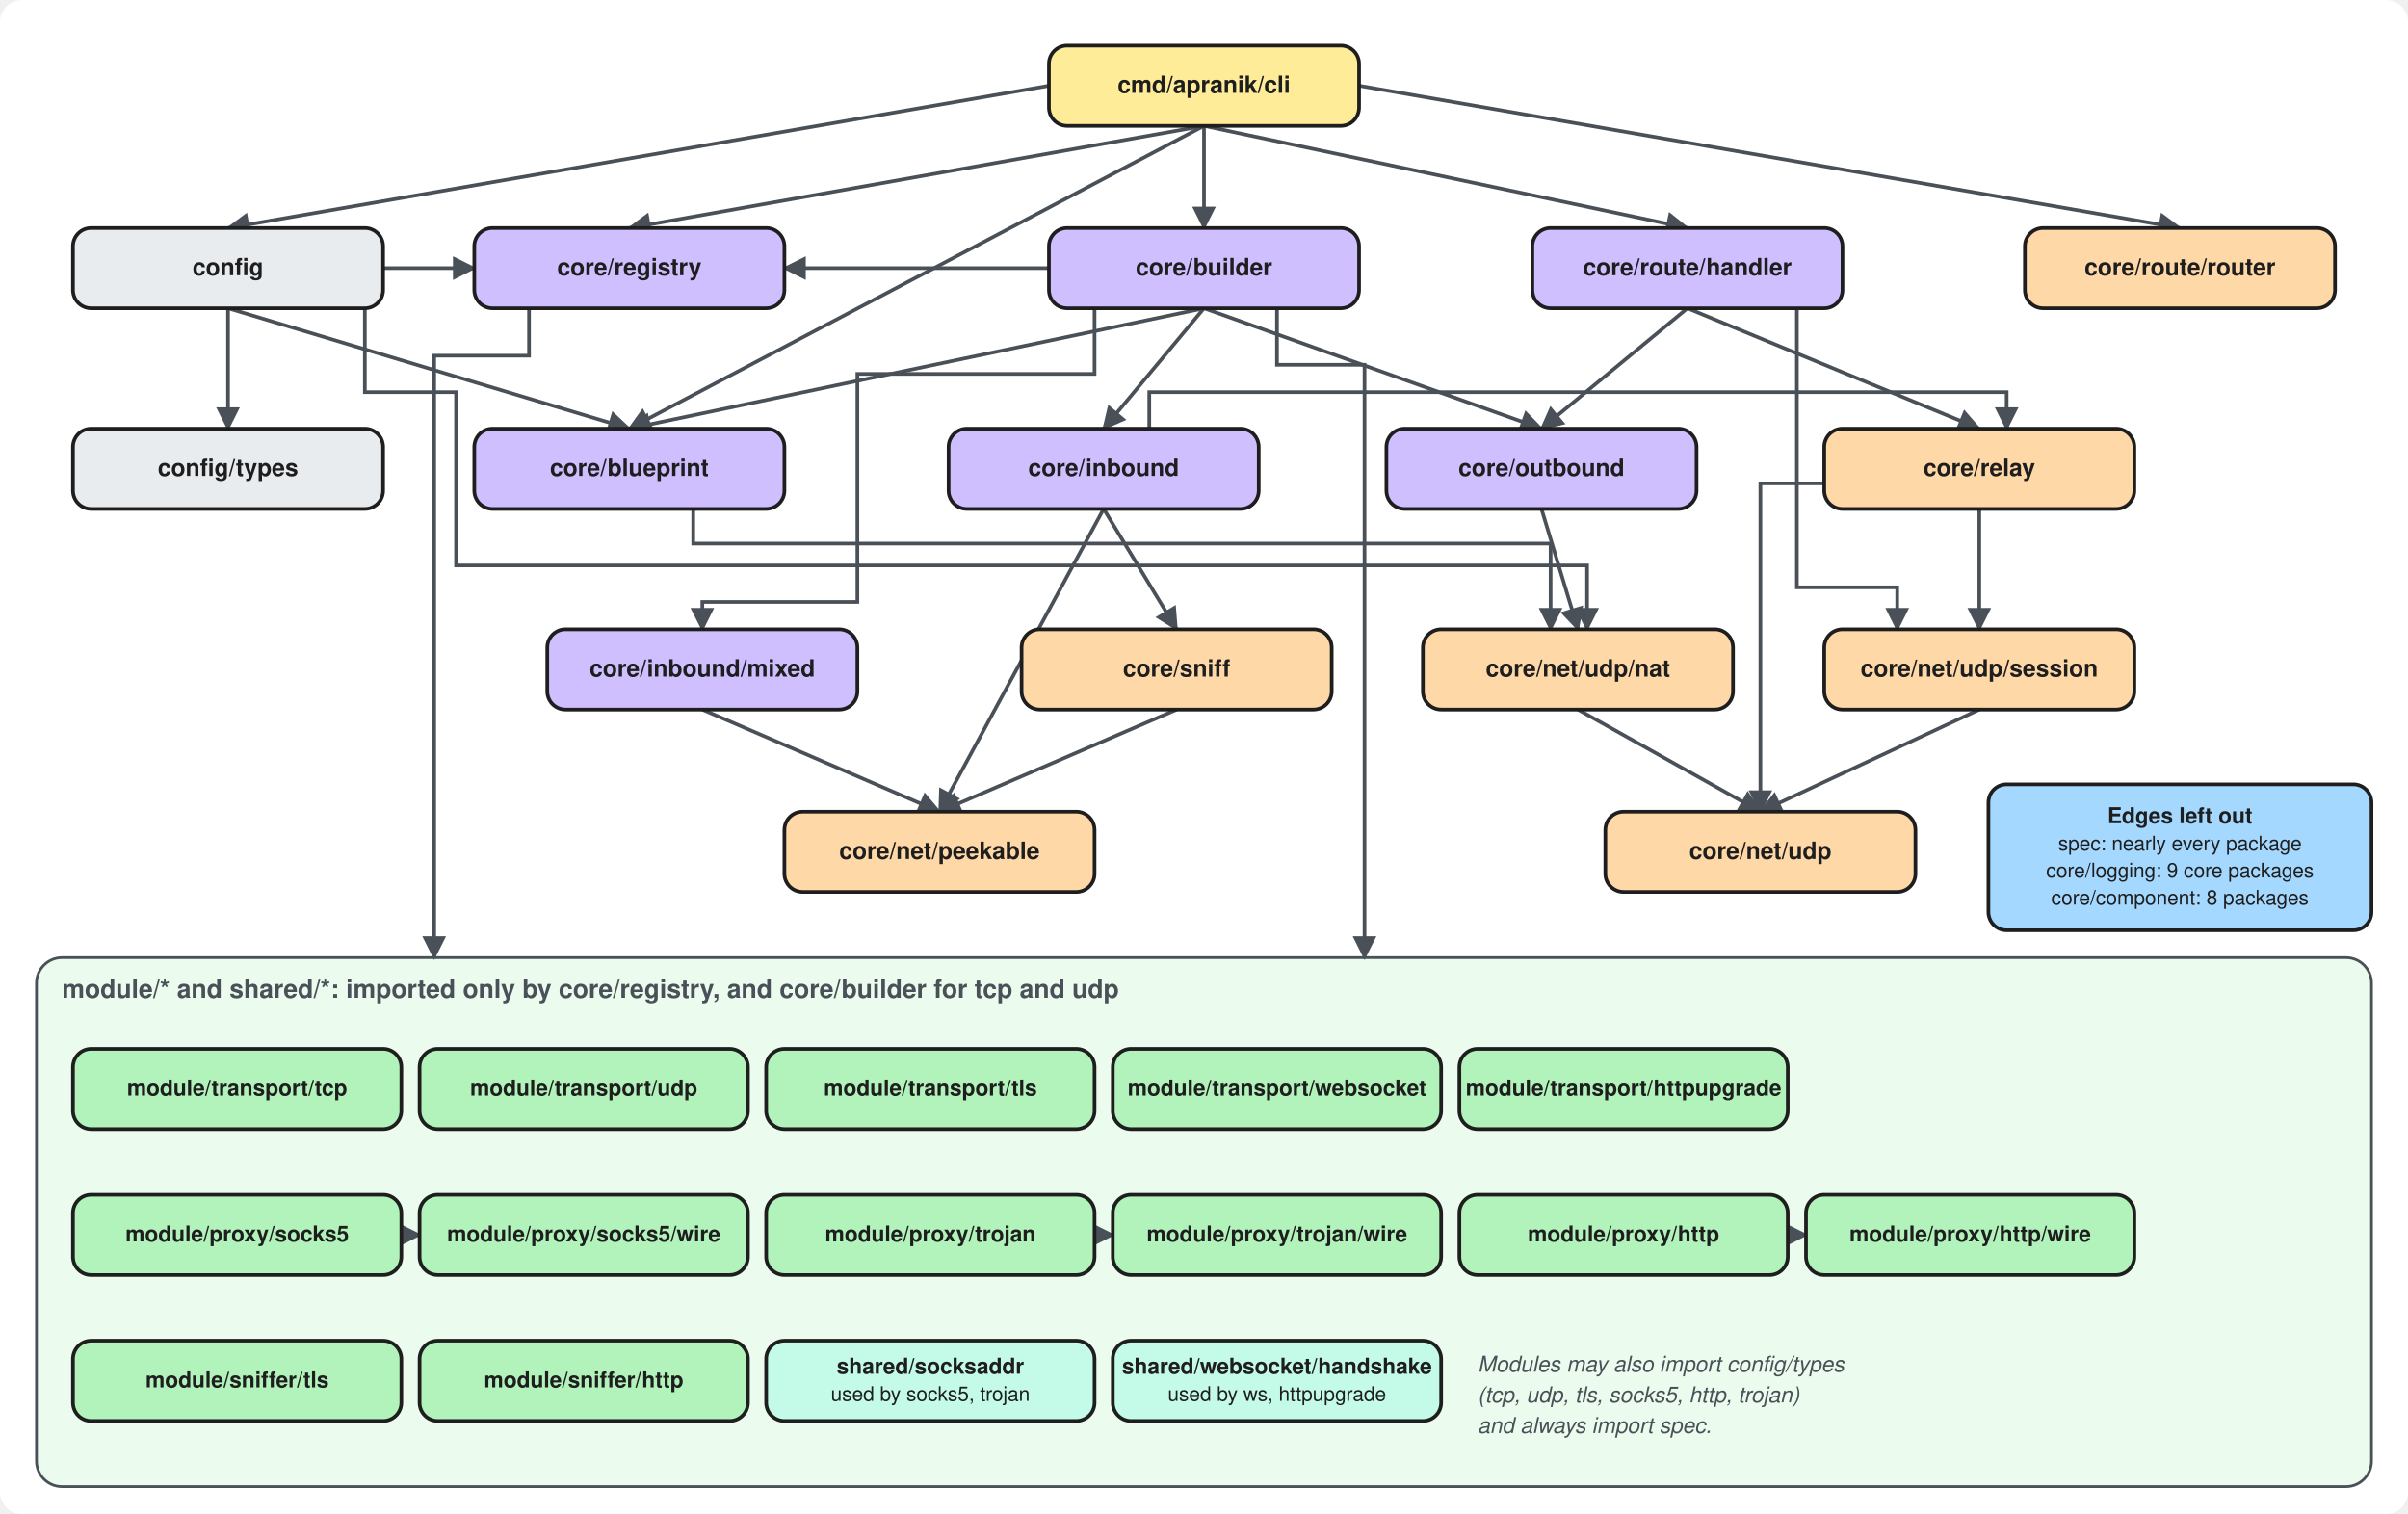
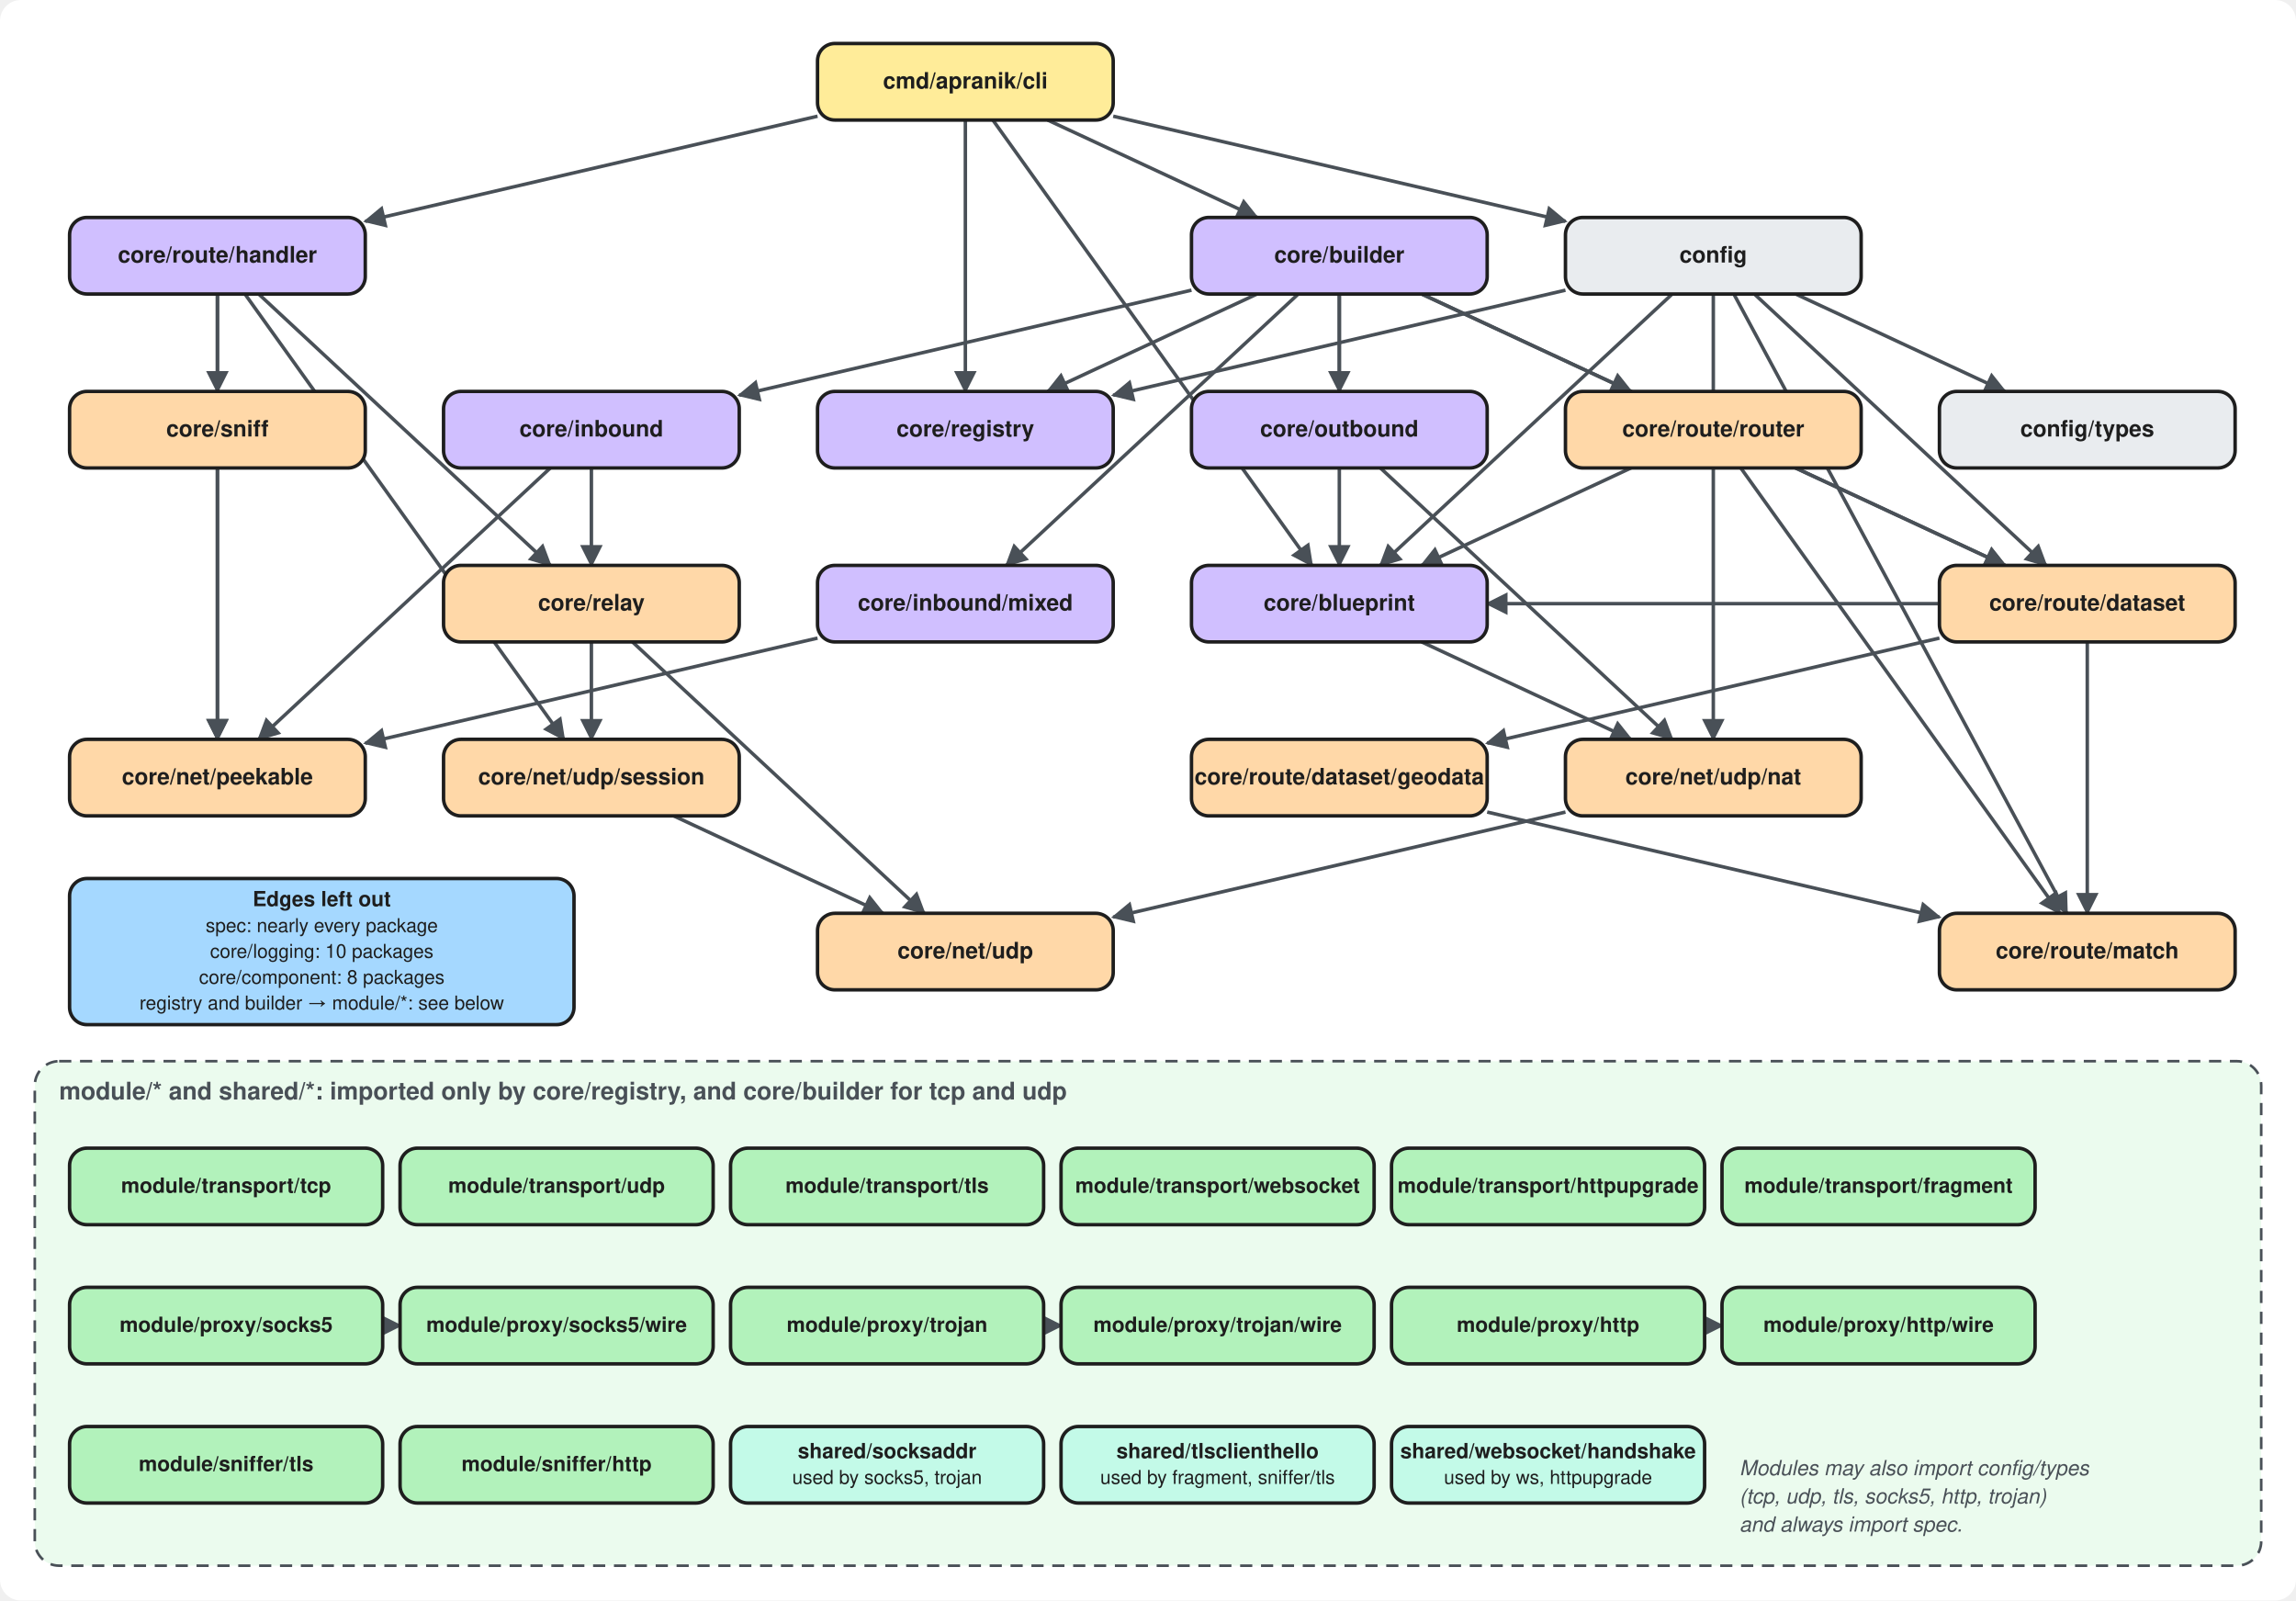
- <svg xmlns="http://www.w3.org/2000/svg" viewBox="0 0 1320 830" width="1320" height="830" role="img" aria-label="Package dependency graph (go list)">
+ <svg xmlns="http://www.w3.org/2000/svg" viewBox="0 0 1320 920" width="1320" height="920" role="img" aria-label="Package dependency graph generated from go list">
  <defs>
    <marker id="h0" viewBox="0 0 10 10" refX="9" refY="5" markerUnits="userSpaceOnUse" markerWidth="13" markerHeight="13" orient="auto-start-reverse">
      <path d="M0,0 L10,5 L0,10 z" fill="#495057" />
    </marker>
  </defs>
-   <rect x="0" y="0" width="1320" height="830" rx="12" fill="#ffffff" />
+   <rect x="0" y="0" width="1320" height="920" rx="12" fill="#ffffff" />
  <g font-family="Helvetica, Arial, sans-serif" fill="#1e1e1e">
-     <rect class="panel" x="20" y="525" width="1280" height="290" rx="14" fill="#ebfbee" stroke="#495057" stroke-width="1.5" />
-     <text class="group-label" x="34" y="547" font-size="14" font-weight="bold" fill="#495057">module/* and shared/*: imported only by core/registry, and core/builder for tcp and udp</text>
-     <polyline points="575,47.0 125.0,125" fill="none" stroke="#495057" stroke-width="2" marker-end="url(#h0)" />
-     <polyline points="660.0,69 345.0,125" fill="none" stroke="#495057" stroke-width="2" marker-end="url(#h0)" />
-     <polyline points="660.0,69 660.0,125" fill="none" stroke="#495057" stroke-width="2" marker-end="url(#h0)" />
-     <polyline points="660.0,69 925.0,125" fill="none" stroke="#495057" stroke-width="2" marker-end="url(#h0)" />
-     <polyline points="745,47.0 1195.0,125" fill="none" stroke="#495057" stroke-width="2" marker-end="url(#h0)" />
-     <polyline points="660.0,69 345.0,235" fill="none" stroke="#495057" stroke-width="2" marker-end="url(#h0)" />
-     <polyline points="125.0,169 125.0,235" fill="none" stroke="#495057" stroke-width="2" marker-end="url(#h0)" />
-     <polyline points="210,147.0 260,147.0" fill="none" stroke="#495057" stroke-width="2" marker-end="url(#h0)" />
-     <polyline points="125.0,169 345.0,235" fill="none" stroke="#495057" stroke-width="2" marker-end="url(#h0)" />
-     <polyline points="200,169 200,215 250,215 250,310 870,310 870,345" fill="none" stroke="#495057" stroke-width="2" marker-end="url(#h0)" />
-     <polyline points="380,279 380,298 850,298 850,345" fill="none" stroke="#495057" stroke-width="2" marker-end="url(#h0)" />
-     <polyline points="660.0,169 345.0,235" fill="none" stroke="#495057" stroke-width="2" marker-end="url(#h0)" />
-     <polyline points="660.0,169 605.0,235" fill="none" stroke="#495057" stroke-width="2" marker-end="url(#h0)" />
-     <polyline points="660.0,169 845.0,235" fill="none" stroke="#495057" stroke-width="2" marker-end="url(#h0)" />
-     <polyline points="600,169 600,205 470,205 470,330 385,330 385,345" fill="none" stroke="#495057" stroke-width="2" marker-end="url(#h0)" />
-     <polyline points="575,147.0 430,147.0" fill="none" stroke="#495057" stroke-width="2" marker-end="url(#h0)" />
-     <polyline points="605.0,279 645.0,345" fill="none" stroke="#495057" stroke-width="2" marker-end="url(#h0)" />
-     <polyline points="605.0,279 515.0,445" fill="none" stroke="#495057" stroke-width="2" marker-end="url(#h0)" />
-     <polyline points="630,235 630,215 1100,215 1100,235" fill="none" stroke="#495057" stroke-width="2" marker-end="url(#h0)" />
-     <polyline points="385.0,389 515.0,445" fill="none" stroke="#495057" stroke-width="2" marker-end="url(#h0)" />
-     <polyline points="645.0,389 515.0,445" fill="none" stroke="#495057" stroke-width="2" marker-end="url(#h0)" />
-     <polyline points="845.0,279 865.0,345" fill="none" stroke="#495057" stroke-width="2" marker-end="url(#h0)" />
-     <polyline points="865.0,389 965.0,445" fill="none" stroke="#495057" stroke-width="2" marker-end="url(#h0)" />
-     <polyline points="1085.0,389 965.0,445" fill="none" stroke="#495057" stroke-width="2" marker-end="url(#h0)" />
-     <polyline points="1085.0,279 1085.0,345" fill="none" stroke="#495057" stroke-width="2" marker-end="url(#h0)" />
-     <polyline points="1000,265 965,265 965,445" fill="none" stroke="#495057" stroke-width="2" marker-end="url(#h0)" />
-     <polyline points="925.0,169 845.0,235" fill="none" stroke="#495057" stroke-width="2" marker-end="url(#h0)" />
-     <polyline points="925.0,169 1085.0,235" fill="none" stroke="#495057" stroke-width="2" marker-end="url(#h0)" />
-     <polyline points="985,169 985,322 1040,322 1040,345" fill="none" stroke="#495057" stroke-width="2" marker-end="url(#h0)" />
-     <polyline points="220,677 230,677" fill="none" stroke="#495057" stroke-width="2" marker-end="url(#h0)" />
-     <polyline points="600,677 610,677" fill="none" stroke="#495057" stroke-width="2" marker-end="url(#h0)" />
-     <polyline points="980,677 990,677" fill="none" stroke="#495057" stroke-width="2" marker-end="url(#h0)" />
-     <polyline points="290,169 290,195 238,195 238,525" fill="none" stroke="#495057" stroke-width="2" marker-end="url(#h0)" />
-     <polyline points="700,169 700,200 748,200 748,525" fill="none" stroke="#495057" stroke-width="2" marker-end="url(#h0)" />
-     <rect x="575" y="25" width="170" height="44" rx="10" fill="#ffec99" stroke="#1e1e1e" stroke-width="2" />
-     <text x="660.0" y="50.9" text-anchor="middle" font-size="13" font-weight="bold">cmd/apranik/cli</text>
-     <rect x="40" y="125" width="170" height="44" rx="10" fill="#e9ecef" stroke="#1e1e1e" stroke-width="2" />
-     <text x="125.0" y="150.9" text-anchor="middle" font-size="13" font-weight="bold">config</text>
-     <rect x="260" y="125" width="170" height="44" rx="10" fill="#d0bfff" stroke="#1e1e1e" stroke-width="2" />
-     <text x="345.0" y="150.9" text-anchor="middle" font-size="13" font-weight="bold">core/registry</text>
-     <rect x="575" y="125" width="170" height="44" rx="10" fill="#d0bfff" stroke="#1e1e1e" stroke-width="2" />
-     <text x="660.0" y="150.9" text-anchor="middle" font-size="13" font-weight="bold">core/builder</text>
-     <rect x="840" y="125" width="170" height="44" rx="10" fill="#d0bfff" stroke="#1e1e1e" stroke-width="2" />
-     <text x="925.0" y="150.9" text-anchor="middle" font-size="13" font-weight="bold">core/route/handler</text>
-     <rect x="1110" y="125" width="170" height="44" rx="10" fill="#ffd8a8" stroke="#1e1e1e" stroke-width="2" />
-     <text x="1195.0" y="150.9" text-anchor="middle" font-size="13" font-weight="bold">core/route/router</text>
-     <rect x="40" y="235" width="170" height="44" rx="10" fill="#e9ecef" stroke="#1e1e1e" stroke-width="2" />
-     <text x="125.0" y="260.9" text-anchor="middle" font-size="13" font-weight="bold">config/types</text>
-     <rect x="260" y="235" width="170" height="44" rx="10" fill="#d0bfff" stroke="#1e1e1e" stroke-width="2" />
-     <text x="345.0" y="260.9" text-anchor="middle" font-size="13" font-weight="bold">core/blueprint</text>
-     <rect x="520" y="235" width="170" height="44" rx="10" fill="#d0bfff" stroke="#1e1e1e" stroke-width="2" />
-     <text x="605.0" y="260.9" text-anchor="middle" font-size="13" font-weight="bold">core/inbound</text>
-     <rect x="760" y="235" width="170" height="44" rx="10" fill="#d0bfff" stroke="#1e1e1e" stroke-width="2" />
-     <text x="845.0" y="260.9" text-anchor="middle" font-size="13" font-weight="bold">core/outbound</text>
-     <rect x="1000" y="235" width="170" height="44" rx="10" fill="#ffd8a8" stroke="#1e1e1e" stroke-width="2" />
-     <text x="1085.0" y="260.9" text-anchor="middle" font-size="13" font-weight="bold">core/relay</text>
-     <rect x="300" y="345" width="170" height="44" rx="10" fill="#d0bfff" stroke="#1e1e1e" stroke-width="2" />
-     <text x="385.0" y="370.9" text-anchor="middle" font-size="13" font-weight="bold">core/inbound/mixed</text>
-     <rect x="560" y="345" width="170" height="44" rx="10" fill="#ffd8a8" stroke="#1e1e1e" stroke-width="2" />
-     <text x="645.0" y="370.9" text-anchor="middle" font-size="13" font-weight="bold">core/sniff</text>
-     <rect x="780" y="345" width="170" height="44" rx="10" fill="#ffd8a8" stroke="#1e1e1e" stroke-width="2" />
-     <text x="865.0" y="370.9" text-anchor="middle" font-size="13" font-weight="bold">core/net/udp/nat</text>
-     <rect x="1000" y="345" width="170" height="44" rx="10" fill="#ffd8a8" stroke="#1e1e1e" stroke-width="2" />
-     <text x="1085.0" y="370.9" text-anchor="middle" font-size="13" font-weight="bold">core/net/udp/session</text>
-     <rect x="430" y="445" width="170" height="44" rx="10" fill="#ffd8a8" stroke="#1e1e1e" stroke-width="2" />
-     <text x="515.0" y="470.9" text-anchor="middle" font-size="13" font-weight="bold">core/net/peekable</text>
-     <rect x="880" y="445" width="170" height="44" rx="10" fill="#ffd8a8" stroke="#1e1e1e" stroke-width="2" />
-     <text x="965.0" y="470.9" text-anchor="middle" font-size="13" font-weight="bold">core/net/udp</text>
-     <rect x="40" y="575" width="180" height="44" rx="10" fill="#b2f2bb" stroke="#1e1e1e" stroke-width="2" />
-     <text x="130.0" y="600.6" text-anchor="middle" font-size="12" font-weight="bold">module/transport/tcp</text>
-     <rect x="230" y="575" width="180" height="44" rx="10" fill="#b2f2bb" stroke="#1e1e1e" stroke-width="2" />
-     <text x="320.0" y="600.6" text-anchor="middle" font-size="12" font-weight="bold">module/transport/udp</text>
-     <rect x="420" y="575" width="180" height="44" rx="10" fill="#b2f2bb" stroke="#1e1e1e" stroke-width="2" />
-     <text x="510.0" y="600.6" text-anchor="middle" font-size="12" font-weight="bold">module/transport/tls</text>
-     <rect x="610" y="575" width="180" height="44" rx="10" fill="#b2f2bb" stroke="#1e1e1e" stroke-width="2" />
-     <text x="700.0" y="600.6" text-anchor="middle" font-size="12" font-weight="bold">module/transport/websocket</text>
-     <rect x="800" y="575" width="180" height="44" rx="10" fill="#b2f2bb" stroke="#1e1e1e" stroke-width="2" />
-     <text x="890.0" y="600.6" text-anchor="middle" font-size="12" font-weight="bold">module/transport/httpupgrade</text>
-     <rect x="40" y="655" width="180" height="44" rx="10" fill="#b2f2bb" stroke="#1e1e1e" stroke-width="2" />
-     <text x="130.0" y="680.6" text-anchor="middle" font-size="12" font-weight="bold">module/proxy/socks5</text>
-     <rect x="230" y="655" width="180" height="44" rx="10" fill="#b2f2bb" stroke="#1e1e1e" stroke-width="2" />
-     <text x="320.0" y="680.6" text-anchor="middle" font-size="12" font-weight="bold">module/proxy/socks5/wire</text>
-     <rect x="420" y="655" width="180" height="44" rx="10" fill="#b2f2bb" stroke="#1e1e1e" stroke-width="2" />
-     <text x="510.0" y="680.6" text-anchor="middle" font-size="12" font-weight="bold">module/proxy/trojan</text>
-     <rect x="610" y="655" width="180" height="44" rx="10" fill="#b2f2bb" stroke="#1e1e1e" stroke-width="2" />
-     <text x="700.0" y="680.6" text-anchor="middle" font-size="12" font-weight="bold">module/proxy/trojan/wire</text>
-     <rect x="800" y="655" width="180" height="44" rx="10" fill="#b2f2bb" stroke="#1e1e1e" stroke-width="2" />
-     <text x="890.0" y="680.6" text-anchor="middle" font-size="12" font-weight="bold">module/proxy/http</text>
-     <rect x="990" y="655" width="180" height="44" rx="10" fill="#b2f2bb" stroke="#1e1e1e" stroke-width="2" />
-     <text x="1080.0" y="680.6" text-anchor="middle" font-size="12" font-weight="bold">module/proxy/http/wire</text>
-     <rect x="40" y="735" width="180" height="44" rx="10" fill="#b2f2bb" stroke="#1e1e1e" stroke-width="2" />
-     <text x="130.0" y="760.6" text-anchor="middle" font-size="12" font-weight="bold">module/sniffer/tls</text>
-     <rect x="230" y="735" width="180" height="44" rx="10" fill="#b2f2bb" stroke="#1e1e1e" stroke-width="2" />
-     <text x="320.0" y="760.6" text-anchor="middle" font-size="12" font-weight="bold">module/sniffer/http</text>
-     <rect x="420" y="735" width="180" height="44" rx="10" fill="#c3fae8" stroke="#1e1e1e" stroke-width="2" />
-     <text x="510.0" y="753.1" text-anchor="middle" font-size="12" font-weight="bold">shared/socksaddr</text>
-     <text x="510.0" y="768.0" text-anchor="middle" font-size="11">used by socks5, trojan</text>
-     <rect x="610" y="735" width="180" height="44" rx="10" fill="#c3fae8" stroke="#1e1e1e" stroke-width="2" />
-     <text x="700.0" y="753.1" text-anchor="middle" font-size="12" font-weight="bold">shared/websocket/handshake</text>
-     <text x="700.0" y="768.0" text-anchor="middle" font-size="11">used by ws, httpupgrade</text>
-     <text x="810" y="752.0" text-anchor="start" font-size="12" font-style="italic" fill="#495057">Modules may also import config/types</text>
-     <text x="810" y="768.8" text-anchor="start" font-size="12" font-style="italic" fill="#495057">(tcp, udp, tls, socks5, http, trojan)</text>
-     <text x="810" y="785.6" text-anchor="start" font-size="12" font-style="italic" fill="#495057">and always import spec.</text>
-     <rect x="1090" y="430" width="210" height="80" rx="10" fill="#a5d8ff" stroke="#1e1e1e" stroke-width="2" />
-     <text x="1195.0" y="451.3" text-anchor="middle" font-size="12" font-weight="bold">Edges left out</text>
-     <text x="1195.0" y="466.2" text-anchor="middle" font-size="11">spec: nearly every package</text>
-     <text x="1195.0" y="481.0" text-anchor="middle" font-size="11">core/logging: 9 core packages</text>
-     <text x="1195.0" y="495.9" text-anchor="middle" font-size="11">core/component: 8 packages</text>
+     <rect x="20" y="610" width="1280" height="290" rx="14" fill="#ebfbee" stroke="#495057" stroke-width="1.5" stroke-dasharray="7 5" />
+     <text class="group-label" x="34" y="632" font-size="14" font-weight="bold" fill="#495057">module/* and shared/*: imported only by core/registry, and core/builder for tcp and udp</text>
+     <polyline points="220,762 230,762" fill="none" stroke="#495057" stroke-width="2" marker-end="url(#h0)" />
+     <polyline points="600,762 610,762" fill="none" stroke="#495057" stroke-width="2" marker-end="url(#h0)" />
+     <polyline points="980,762 990,762" fill="none" stroke="#495057" stroke-width="2" marker-end="url(#h0)" />
+     <polyline points="640,66.8 900,127.2" fill="none" stroke="#495057" stroke-width="2" marker-end="url(#h0)" />
+     <polyline points="555,69 555,225" fill="none" stroke="#495057" stroke-width="2" marker-end="url(#h0)" />
+     <polyline points="602.3,69 722.7,125" fill="none" stroke="#495057" stroke-width="2" marker-end="url(#h0)" />
+     <polyline points="470,66.8 210,127.2" fill="none" stroke="#495057" stroke-width="2" marker-end="url(#h0)" />
+     <polyline points="570.8,69 754.2,325" fill="none" stroke="#495057" stroke-width="2" marker-end="url(#h0)" />
+     <polyline points="1032.3,169 1152.7,225" fill="none" stroke="#495057" stroke-width="2" marker-end="url(#h0)" />
+     <polyline points="900,166.8 640,227.2" fill="none" stroke="#495057" stroke-width="2" marker-end="url(#h0)" />
+     <polyline points="961.4,169 793.6,325" fill="none" stroke="#495057" stroke-width="2" marker-end="url(#h0)" />
+     <polyline points="985,169 985,425" fill="none" stroke="#495057" stroke-width="2" marker-end="url(#h0)" />
+     <polyline points="1008.6,169 1176.3,325" fill="none" stroke="#495057" stroke-width="2" marker-end="url(#h0)" />
+     <polyline points="996.8,169 1188.2,525" fill="none" stroke="#495057" stroke-width="2" marker-end="url(#h0)" />
+     <polyline points="817.3,369 937.7,425" fill="none" stroke="#495057" stroke-width="2" marker-end="url(#h0)" />
+     <polyline points="770,169 770,325" fill="none" stroke="#495057" stroke-width="2" marker-end="url(#h0)" />
+     <polyline points="685,166.8 425,227.2" fill="none" stroke="#495057" stroke-width="2" marker-end="url(#h0)" />
+     <polyline points="770,169 770,225" fill="none" stroke="#495057" stroke-width="2" marker-end="url(#h0)" />
+     <polyline points="746.4,169 578.6,325" fill="none" stroke="#495057" stroke-width="2" marker-end="url(#h0)" />
+     <polyline points="722.7,169 602.3,225" fill="none" stroke="#495057" stroke-width="2" marker-end="url(#h0)" />
+     <polyline points="817.3,169 1152.7,325" fill="none" stroke="#495057" stroke-width="2" marker-end="url(#h0)" />
+     <polyline points="817.3,169 937.7,225" fill="none" stroke="#495057" stroke-width="2" marker-end="url(#h0)" />
+     <polyline points="937.7,269 817.3,325" fill="none" stroke="#495057" stroke-width="2" marker-end="url(#h0)" />
+     <polyline points="1032.3,269 1152.7,325" fill="none" stroke="#495057" stroke-width="2" marker-end="url(#h0)" />
+     <polyline points="1000.8,269 1184.2,525" fill="none" stroke="#495057" stroke-width="2" marker-end="url(#h0)" />
+     <polyline points="1115,347 855,347" fill="none" stroke="#495057" stroke-width="2" marker-end="url(#h0)" />
+     <polyline points="1115,366.8 855,427.2" fill="none" stroke="#495057" stroke-width="2" marker-end="url(#h0)" />
+     <polyline points="1200,369 1200,525" fill="none" stroke="#495057" stroke-width="2" marker-end="url(#h0)" />
+     <polyline points="855,466.8 1115,527.2" fill="none" stroke="#495057" stroke-width="2" marker-end="url(#h0)" />
+     <polyline points="316.4,269 148.7,425" fill="none" stroke="#495057" stroke-width="2" marker-end="url(#h0)" />
+     <polyline points="340,269 340,325" fill="none" stroke="#495057" stroke-width="2" marker-end="url(#h0)" />
+     <polyline points="470,366.8 210,427.2" fill="none" stroke="#495057" stroke-width="2" marker-end="url(#h0)" />
+     <polyline points="125,269 125,425" fill="none" stroke="#495057" stroke-width="2" marker-end="url(#h0)" />
+     <polyline points="793.6,269 961.4,425" fill="none" stroke="#495057" stroke-width="2" marker-end="url(#h0)" />
+     <polyline points="900,466.8 640,527.2" fill="none" stroke="#495057" stroke-width="2" marker-end="url(#h0)" />
+     <polyline points="387.3,469 507.7,525" fill="none" stroke="#495057" stroke-width="2" marker-end="url(#h0)" />
+     <polyline points="340,369 340,425" fill="none" stroke="#495057" stroke-width="2" marker-end="url(#h0)" />
+     <polyline points="363.6,369 531.4,525" fill="none" stroke="#495057" stroke-width="2" marker-end="url(#h0)" />
+     <polyline points="148.7,169 316.4,325" fill="none" stroke="#495057" stroke-width="2" marker-end="url(#h0)" />
+     <polyline points="125,169 125,225" fill="none" stroke="#495057" stroke-width="2" marker-end="url(#h0)" />
+     <polyline points="125,169 125,425" fill="none" stroke="#495057" stroke-width="2" marker-end="url(#h0)" />
+     <polyline points="140.8,169 324.2,425" fill="none" stroke="#495057" stroke-width="2" marker-end="url(#h0)" />
+     <rect x="40" y="660" width="180" height="44" rx="10" fill="#b2f2bb" stroke="#1e1e1e" stroke-width="2" />
+     <text x="130" y="685.6" text-anchor="middle" font-size="12" font-weight="bold">module/transport/tcp</text>
+     <rect x="230" y="660" width="180" height="44" rx="10" fill="#b2f2bb" stroke="#1e1e1e" stroke-width="2" />
+     <text x="320" y="685.6" text-anchor="middle" font-size="12" font-weight="bold">module/transport/udp</text>
+     <rect x="420" y="660" width="180" height="44" rx="10" fill="#b2f2bb" stroke="#1e1e1e" stroke-width="2" />
+     <text x="510" y="685.6" text-anchor="middle" font-size="12" font-weight="bold">module/transport/tls</text>
+     <rect x="610" y="660" width="180" height="44" rx="10" fill="#b2f2bb" stroke="#1e1e1e" stroke-width="2" />
+     <text x="700" y="685.6" text-anchor="middle" font-size="12" font-weight="bold">module/transport/websocket</text>
+     <rect x="800" y="660" width="180" height="44" rx="10" fill="#b2f2bb" stroke="#1e1e1e" stroke-width="2" />
+     <text x="890" y="685.6" text-anchor="middle" font-size="12" font-weight="bold">module/transport/httpupgrade</text>
+     <rect x="990" y="660" width="180" height="44" rx="10" fill="#b2f2bb" stroke="#1e1e1e" stroke-width="2" />
+     <text x="1080" y="685.6" text-anchor="middle" font-size="12" font-weight="bold">module/transport/fragment</text>
+     <rect x="40" y="740" width="180" height="44" rx="10" fill="#b2f2bb" stroke="#1e1e1e" stroke-width="2" />
+     <text x="130" y="765.6" text-anchor="middle" font-size="12" font-weight="bold">module/proxy/socks5</text>
+     <rect x="230" y="740" width="180" height="44" rx="10" fill="#b2f2bb" stroke="#1e1e1e" stroke-width="2" />
+     <text x="320" y="765.6" text-anchor="middle" font-size="12" font-weight="bold">module/proxy/socks5/wire</text>
+     <rect x="420" y="740" width="180" height="44" rx="10" fill="#b2f2bb" stroke="#1e1e1e" stroke-width="2" />
+     <text x="510" y="765.6" text-anchor="middle" font-size="12" font-weight="bold">module/proxy/trojan</text>
+     <rect x="610" y="740" width="180" height="44" rx="10" fill="#b2f2bb" stroke="#1e1e1e" stroke-width="2" />
+     <text x="700" y="765.6" text-anchor="middle" font-size="12" font-weight="bold">module/proxy/trojan/wire</text>
+     <rect x="800" y="740" width="180" height="44" rx="10" fill="#b2f2bb" stroke="#1e1e1e" stroke-width="2" />
+     <text x="890" y="765.6" text-anchor="middle" font-size="12" font-weight="bold">module/proxy/http</text>
+     <rect x="990" y="740" width="180" height="44" rx="10" fill="#b2f2bb" stroke="#1e1e1e" stroke-width="2" />
+     <text x="1080" y="765.6" text-anchor="middle" font-size="12" font-weight="bold">module/proxy/http/wire</text>
+     <rect x="40" y="820" width="180" height="44" rx="10" fill="#b2f2bb" stroke="#1e1e1e" stroke-width="2" />
+     <text x="130" y="845.6" text-anchor="middle" font-size="12" font-weight="bold">module/sniffer/tls</text>
+     <rect x="230" y="820" width="180" height="44" rx="10" fill="#b2f2bb" stroke="#1e1e1e" stroke-width="2" />
+     <text x="320" y="845.6" text-anchor="middle" font-size="12" font-weight="bold">module/sniffer/http</text>
+     <rect x="420" y="820" width="180" height="44" rx="10" fill="#c3fae8" stroke="#1e1e1e" stroke-width="2" />
+     <text x="510" y="838.2" text-anchor="middle" font-size="12" font-weight="bold">shared/socksaddr</text>
+     <text x="510" y="853" text-anchor="middle" font-size="11">used by socks5, trojan</text>
+     <rect x="610" y="820" width="180" height="44" rx="10" fill="#c3fae8" stroke="#1e1e1e" stroke-width="2" />
+     <text x="700" y="838.2" text-anchor="middle" font-size="12" font-weight="bold">shared/tlsclienthello</text>
+     <text x="700" y="853" text-anchor="middle" font-size="11">used by fragment, sniffer/tls</text>
+     <rect x="800" y="820" width="180" height="44" rx="10" fill="#c3fae8" stroke="#1e1e1e" stroke-width="2" />
+     <text x="890" y="838.2" text-anchor="middle" font-size="12" font-weight="bold">shared/websocket/handshake</text>
+     <text x="890" y="853" text-anchor="middle" font-size="11">used by ws, httpupgrade</text>
+     <text x="1000" y="848" font-size="12" font-style="italic" fill="#495057">Modules may also import config/types</text>
+     <text x="1000" y="864.2" font-size="12" font-style="italic" fill="#495057">(tcp, udp, tls, socks5, http, trojan)</text>
+     <text x="1000" y="880.4" font-size="12" font-style="italic" fill="#495057">and always import spec.</text>
+     <rect x="470" y="25" width="170" height="44" rx="10" fill="#ffec99" stroke="#1e1e1e" stroke-width="2" />
+     <text x="555" y="50.9" text-anchor="middle" font-size="13" font-weight="bold">cmd/apranik/cli</text>
+     <rect x="900" y="125" width="170" height="44" rx="10" fill="#e9ecef" stroke="#1e1e1e" stroke-width="2" />
+     <text x="985" y="150.9" text-anchor="middle" font-size="13" font-weight="bold">config</text>
+     <rect x="685" y="125" width="170" height="44" rx="10" fill="#d0bfff" stroke="#1e1e1e" stroke-width="2" />
+     <text x="770" y="150.9" text-anchor="middle" font-size="13" font-weight="bold">core/builder</text>
+     <rect x="40" y="125" width="170" height="44" rx="10" fill="#d0bfff" stroke="#1e1e1e" stroke-width="2" />
+     <text x="125" y="150.9" text-anchor="middle" font-size="13" font-weight="bold">core/route/handler</text>
+     <rect x="1115" y="225" width="170" height="44" rx="10" fill="#e9ecef" stroke="#1e1e1e" stroke-width="2" />
+     <text x="1200" y="250.9" text-anchor="middle" font-size="13" font-weight="bold">config/types</text>
+     <rect x="470" y="225" width="170" height="44" rx="10" fill="#d0bfff" stroke="#1e1e1e" stroke-width="2" />
+     <text x="555" y="250.9" text-anchor="middle" font-size="13" font-weight="bold">core/registry</text>
+     <rect x="900" y="225" width="170" height="44" rx="10" fill="#ffd8a8" stroke="#1e1e1e" stroke-width="2" />
+     <text x="985" y="250.9" text-anchor="middle" font-size="13" font-weight="bold">core/route/router</text>
+     <rect x="255" y="225" width="170" height="44" rx="10" fill="#d0bfff" stroke="#1e1e1e" stroke-width="2" />
+     <text x="340" y="250.9" text-anchor="middle" font-size="13" font-weight="bold">core/inbound</text>
+     <rect x="685" y="225" width="170" height="44" rx="10" fill="#d0bfff" stroke="#1e1e1e" stroke-width="2" />
+     <text x="770" y="250.9" text-anchor="middle" font-size="13" font-weight="bold">core/outbound</text>
+     <rect x="40" y="225" width="170" height="44" rx="10" fill="#ffd8a8" stroke="#1e1e1e" stroke-width="2" />
+     <text x="125" y="250.9" text-anchor="middle" font-size="13" font-weight="bold">core/sniff</text>
+     <rect x="685" y="325" width="170" height="44" rx="10" fill="#d0bfff" stroke="#1e1e1e" stroke-width="2" />
+     <text x="770" y="350.9" text-anchor="middle" font-size="13" font-weight="bold">core/blueprint</text>
+     <rect x="1115" y="325" width="170" height="44" rx="10" fill="#ffd8a8" stroke="#1e1e1e" stroke-width="2" />
+     <text x="1200" y="350.9" text-anchor="middle" font-size="13" font-weight="bold">core/route/dataset</text>
+     <rect x="470" y="325" width="170" height="44" rx="10" fill="#d0bfff" stroke="#1e1e1e" stroke-width="2" />
+     <text x="555" y="350.9" text-anchor="middle" font-size="13" font-weight="bold">core/inbound/mixed</text>
+     <rect x="255" y="325" width="170" height="44" rx="10" fill="#ffd8a8" stroke="#1e1e1e" stroke-width="2" />
+     <text x="340" y="350.9" text-anchor="middle" font-size="13" font-weight="bold">core/relay</text>
+     <rect x="685" y="425" width="170" height="44" rx="10" fill="#ffd8a8" stroke="#1e1e1e" stroke-width="2" />
+     <text x="770" y="450.9" text-anchor="middle" font-size="13" font-weight="bold">core/route/dataset/geodata</text>
+     <rect x="900" y="425" width="170" height="44" rx="10" fill="#ffd8a8" stroke="#1e1e1e" stroke-width="2" />
+     <text x="985" y="450.9" text-anchor="middle" font-size="13" font-weight="bold">core/net/udp/nat</text>
+     <rect x="255" y="425" width="170" height="44" rx="10" fill="#ffd8a8" stroke="#1e1e1e" stroke-width="2" />
+     <text x="340" y="450.9" text-anchor="middle" font-size="13" font-weight="bold">core/net/udp/session</text>
+     <rect x="40" y="425" width="170" height="44" rx="10" fill="#ffd8a8" stroke="#1e1e1e" stroke-width="2" />
+     <text x="125" y="450.9" text-anchor="middle" font-size="13" font-weight="bold">core/net/peekable</text>
+     <rect x="1115" y="525" width="170" height="44" rx="10" fill="#ffd8a8" stroke="#1e1e1e" stroke-width="2" />
+     <text x="1200" y="550.9" text-anchor="middle" font-size="13" font-weight="bold">core/route/match</text>
+     <rect x="470" y="525" width="170" height="44" rx="10" fill="#ffd8a8" stroke="#1e1e1e" stroke-width="2" />
+     <text x="555" y="550.9" text-anchor="middle" font-size="13" font-weight="bold">core/net/udp</text>
+     <rect x="40" y="505" width="290" height="84" rx="10" fill="#a5d8ff" stroke="#1e1e1e" stroke-width="2" />
+     <text x="185" y="520.9" text-anchor="middle" font-size="12" font-weight="bold">Edges left out</text>
+     <text x="185" y="535.8" text-anchor="middle" font-size="11">spec: nearly every package</text>
+     <text x="185" y="550.6" text-anchor="middle" font-size="11">core/logging: 10 packages</text>
+     <text x="185" y="565.5" text-anchor="middle" font-size="11">core/component: 8 packages</text>
+     <text x="185" y="580.3" text-anchor="middle" font-size="11">registry and builder → module/*: see below</text>
  </g>
</svg>
